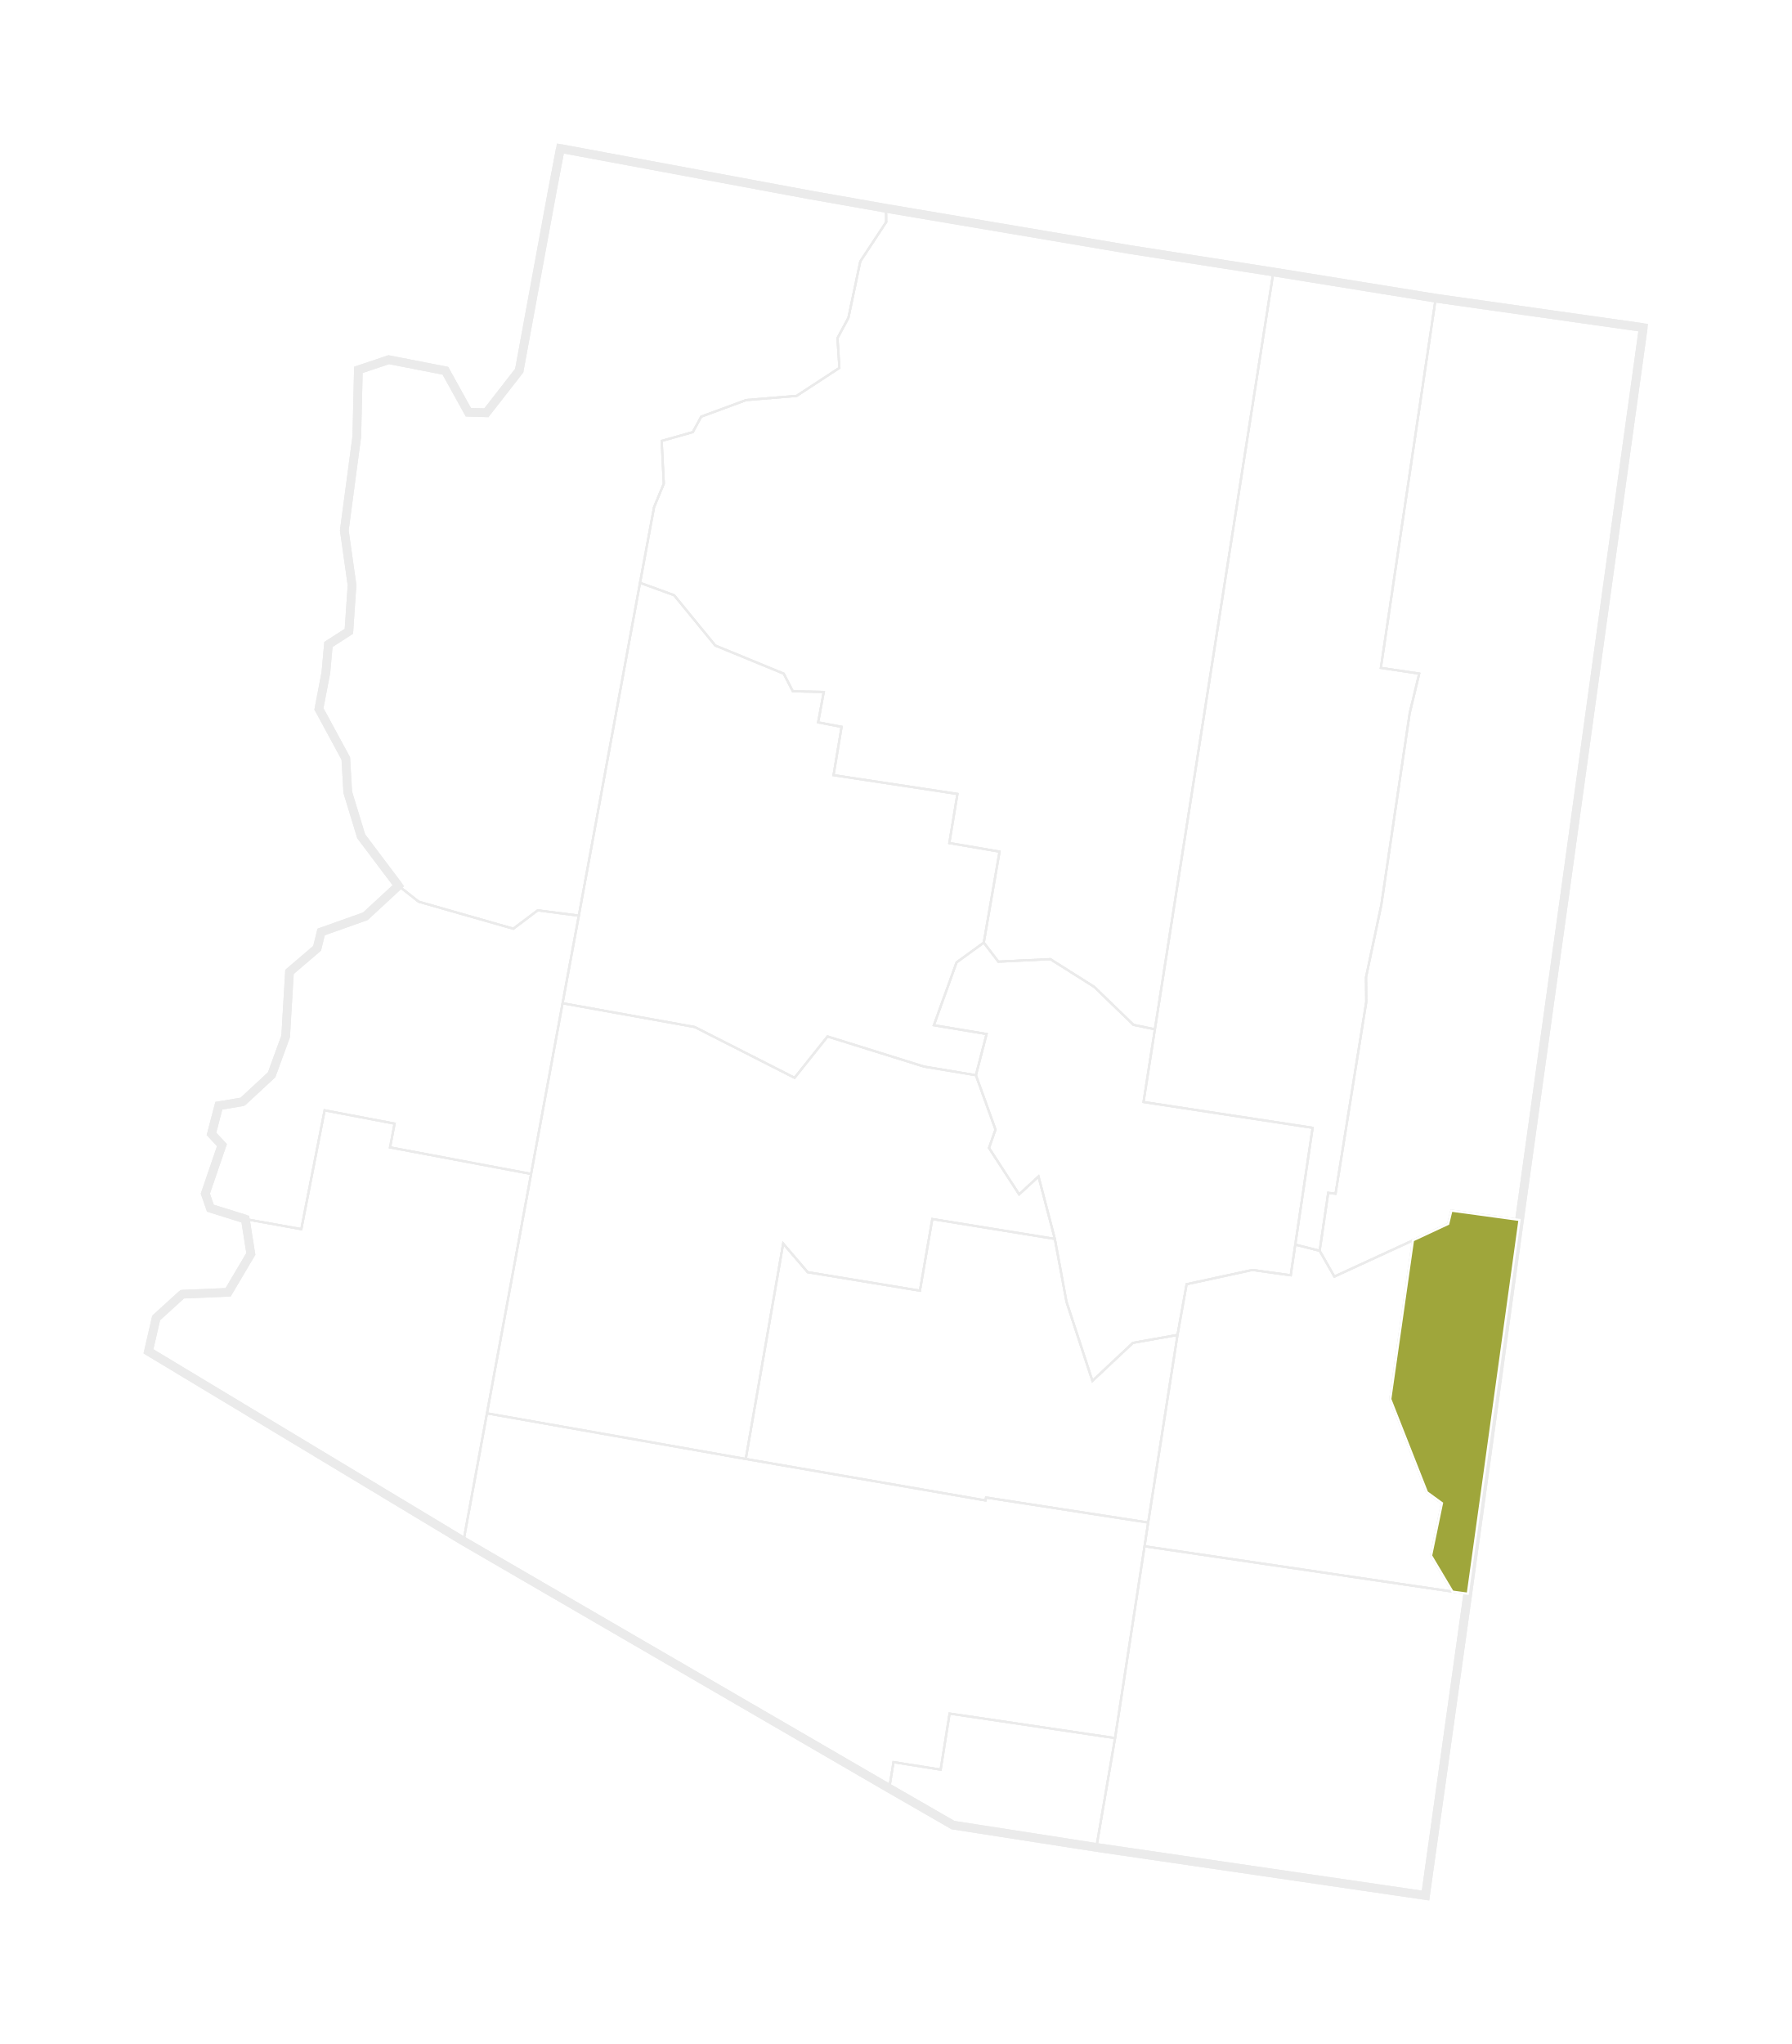
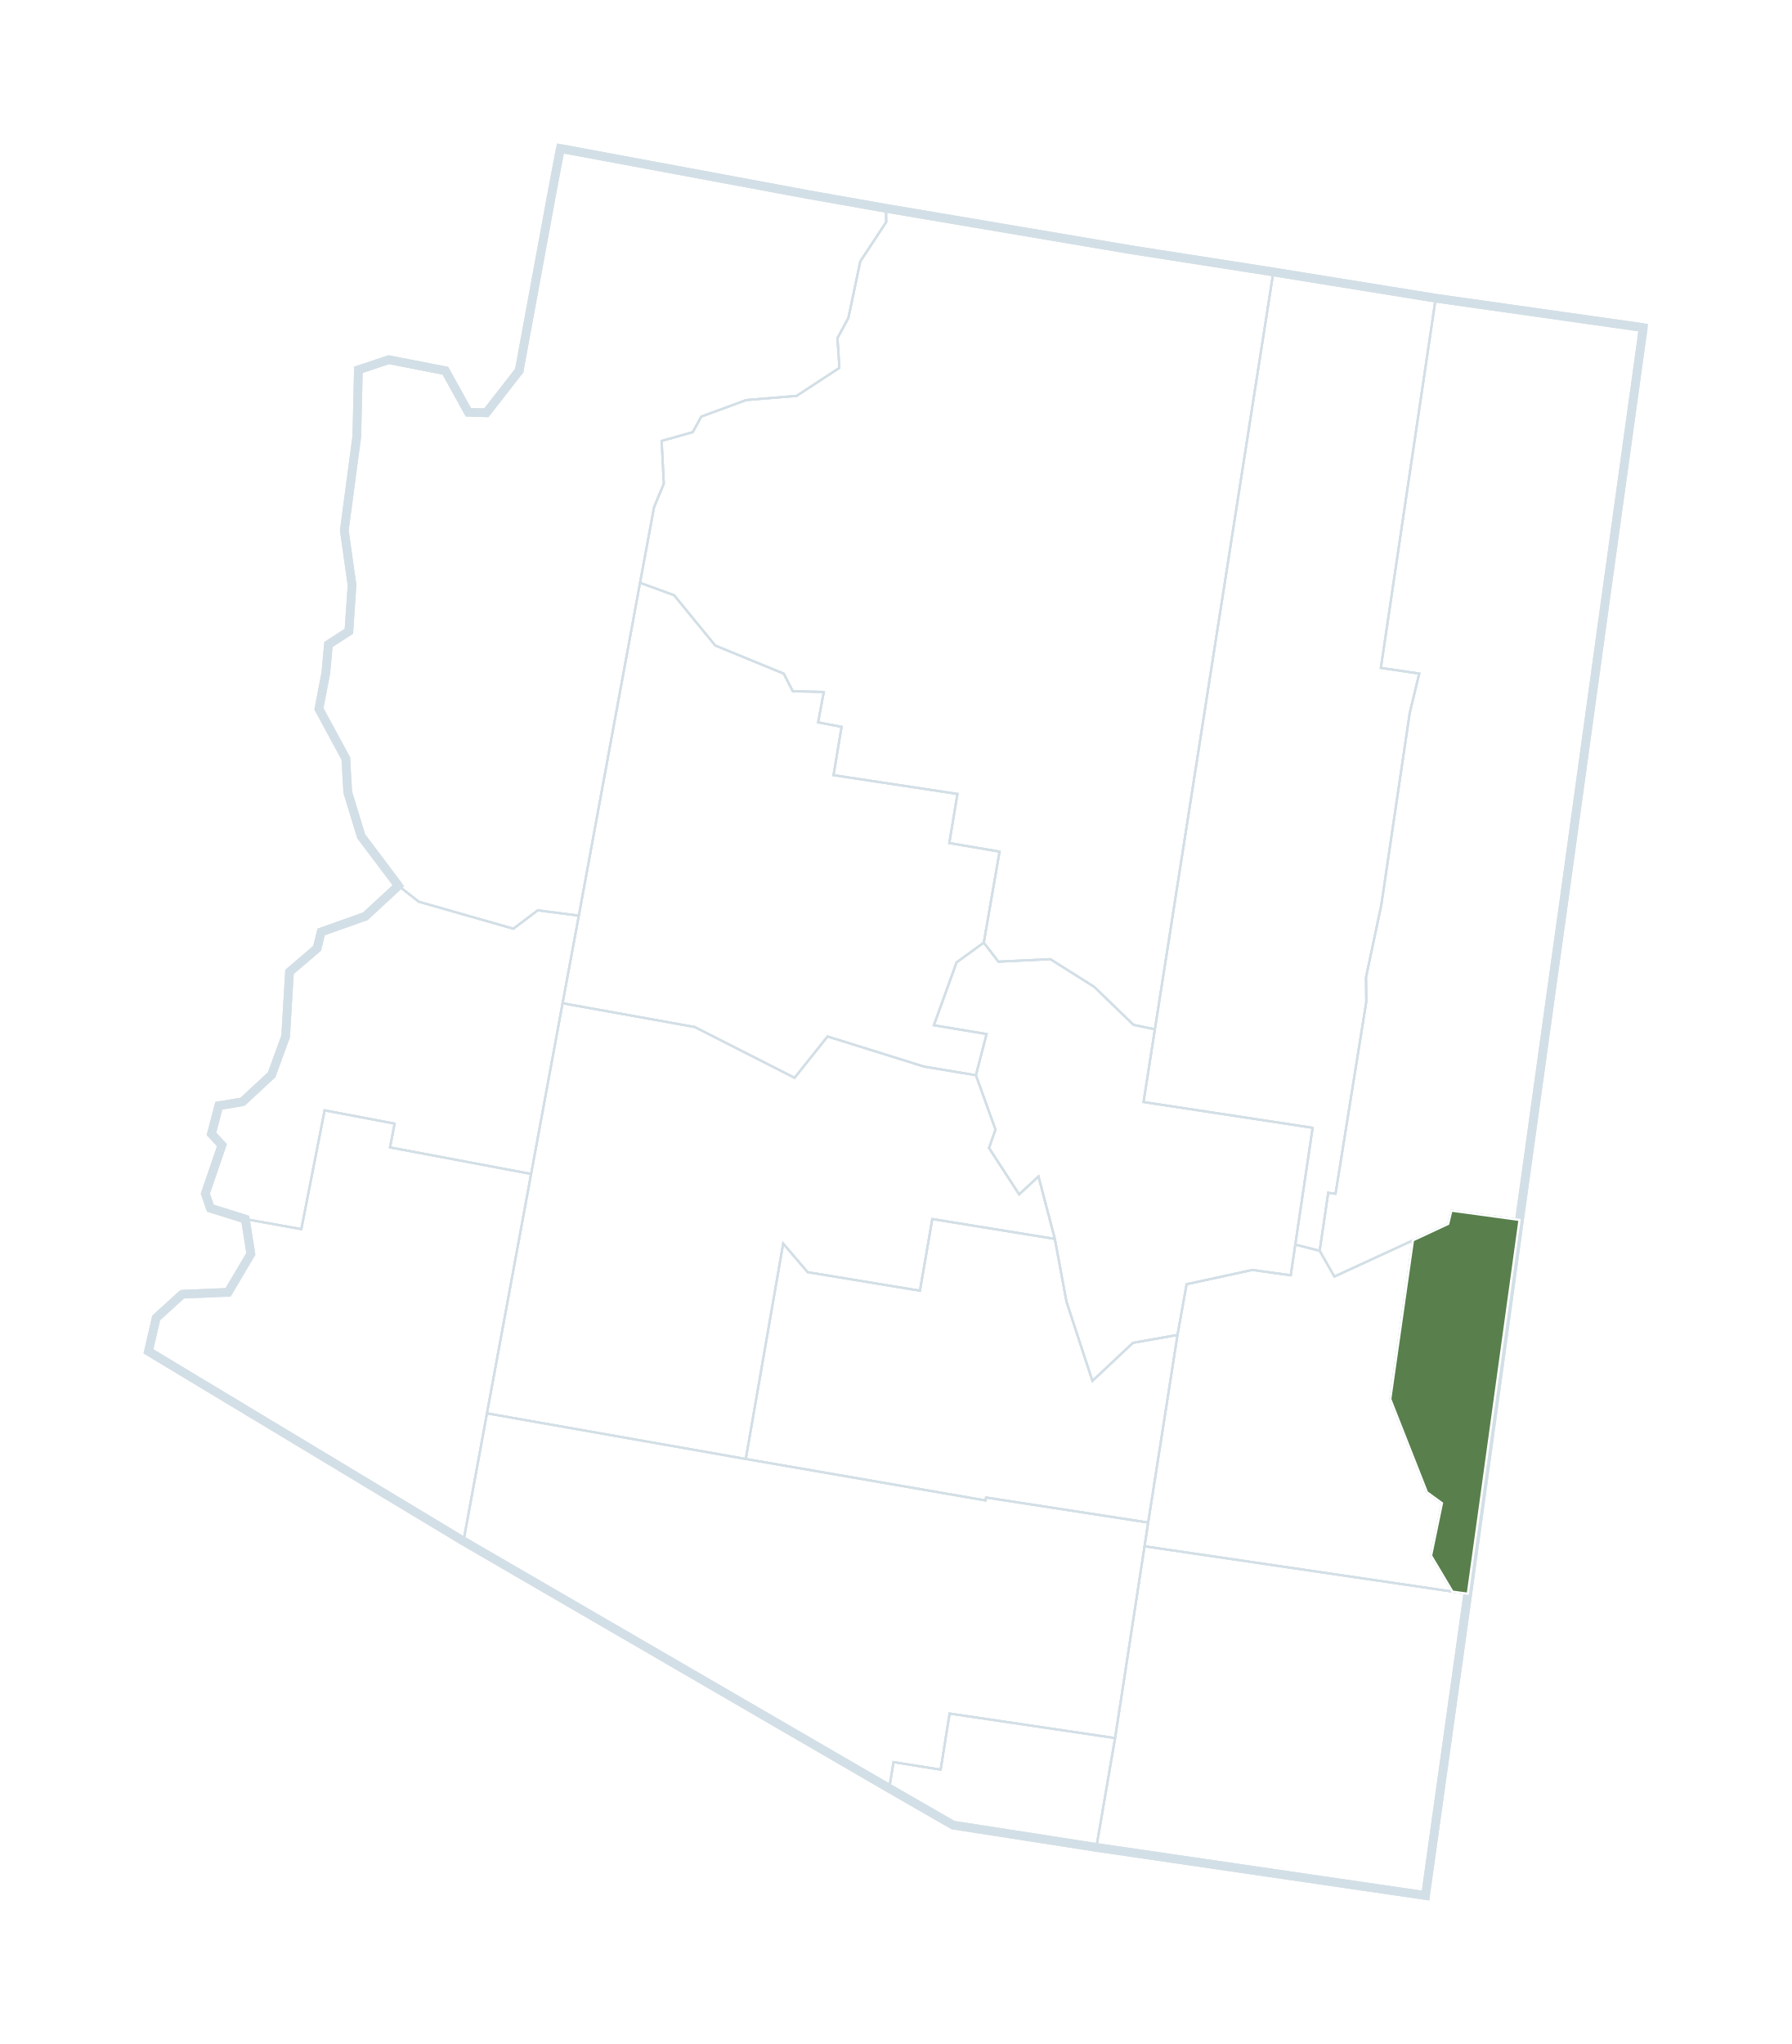
- <svg xmlns="http://www.w3.org/2000/svg" class="case_studies-map" viewBox="205.884 296.835 120.685 137.665" version="1.1" style="height:471px;text-align:center;perspective-origin:206.281px 235.5px;transform-origin:206.281px 235.5px;fill:rgba(0, 0, 0, 0);stroke:rgb(235, 235, 235);stroke-width:0.5px;">
-   <g data-url="us-topology.json" data-object="states" data-mesh="true" data-filter="id === 'AZ'" class="js-loaded topology" data-type="Topology" style="height:auto;overflow-x:visible;overflow-y:visible;text-align:center;width:auto;perspective-origin:0px 0px;transform-origin:0px 0px;fill:rgba(0, 0, 0, 0);stroke:rgb(235, 235, 235);stroke-width:2px;">
-     <path d="M316.569,318.9L313.987,337.513L311.299,356.976L310.308,364.069L308.234,379L306.769,389.61L305.66,397.635L304.751,404.172L301.903,424.5L279.731,421.259L270.076,419.756L265.78,417.283L237.102,400.63L215.884,387.849L216.404,385.597L218.159,384.001L221.248,383.873L222.779,381.287L222.409,378.942L220.055,378.208L219.716,377.227L220.833,373.961L220.127,373.202L220.625,371.306L222.218,371.042L224.18,369.223L225.125,366.633L225.384,362.294L227.244,360.703L227.516,359.604L230.494,358.546L232.719,356.489L230.212,353.159L229.308,350.194L229.176,347.92L227.366,344.577L227.833,342.142L228.006,340.241L229.384,339.354L229.596,336.241L229.075,332.558L229.918,326.228L230.024,321.745L232.069,321.061L235.885,321.806L237.43,324.6L238.643,324.636L240.857,321.796L243.075,309.748L243.629,306.835L260.35,309.945L265.566,310.866L281.996,313.644L291.656,315.152L302.59,316.919Z" id="AZ" class="feature zoomed" style="height:auto;overflow-x:visible;overflow-y:visible;text-align:center;width:auto;perspective-origin:0px 0px;transform-origin:0px 0px;fill:rgba(0, 0, 0, 0);stroke:rgb(235, 235, 235);stroke-width:2px;vector-effect:non-scaling-stroke;" />
-     <path d="M243.075,309.748L243.629,306.835M302.59,316.919L316.569,318.9M291.656,315.152L302.59,316.919M281.996,313.644L291.656,315.152M243.629,306.835L260.35,309.945M265.566,310.866L281.996,313.644M260.35,309.945L265.566,310.866M316.569,318.9L313.987,337.513L311.299,356.976M311.299,356.976L310.308,364.069M227.833,342.142L228.006,340.241L229.384,339.354L229.596,336.241L229.075,332.558L229.918,326.228L230.024,321.745L232.069,321.061L235.885,321.806L237.43,324.6L238.643,324.636L240.857,321.796L243.075,309.748M232.719,356.489L230.212,353.159L229.308,350.194L229.176,347.92L227.366,344.577L227.833,342.142M222.218,371.042L224.18,369.223L225.125,366.633L225.384,362.294L227.244,360.703L227.516,359.604L230.494,358.546L232.719,356.489M222.409,378.942L220.055,378.208L219.716,377.227L220.833,373.961L220.127,373.202L220.625,371.306L222.218,371.042M310.308,364.069L308.234,379L306.769,389.61L305.66,397.635M237.102,400.63L215.884,387.849L216.404,385.597L218.159,384.001M218.159,384.001L221.248,383.873L222.779,381.287L222.409,378.942M265.78,417.283L237.102,400.63M305.66,397.635L304.751,404.172L301.903,424.5L279.731,421.259M279.731,421.259L270.076,419.756L265.78,417.283" class="mesh" style="height:auto;overflow-x:visible;overflow-y:visible;text-align:center;width:auto;perspective-origin:0px 0px;transform-origin:0px 0px;fill:rgba(0, 0, 0, 0);stroke:rgb(235, 235, 235);stroke-width:2px;vector-effect:non-scaling-stroke;" />
+ <svg xmlns="http://www.w3.org/2000/svg" class="case_studies-map" viewBox="205.884 296.835 120.685 137.665" version="1.1" style="height:471px;text-align:center;perspective-origin:206.281px 235.5px;transform-origin:206.281px 235.5px;fill:rgba(0, 0, 0, 0);stroke:rgb(211, 223, 230);stroke-width:0.5px;">
+   <g data-url="us-topology.json" data-object="states" data-mesh="true" data-filter="id === 'AZ'" class="js-loaded topology" data-type="Topology" style="height:auto;overflow-x:visible;overflow-y:visible;text-align:center;width:auto;perspective-origin:0px 0px;transform-origin:0px 0px;fill:rgba(0, 0, 0, 0);stroke:rgb(211, 223, 230);stroke-width:2px;">
+     <path d="M316.569,318.9L313.987,337.513L311.299,356.976L310.308,364.069L308.234,379L306.769,389.61L305.66,397.635L304.751,404.172L301.903,424.5L279.731,421.259L270.076,419.756L265.78,417.283L237.102,400.63L215.884,387.849L216.404,385.597L218.159,384.001L221.248,383.873L222.779,381.287L222.409,378.942L220.055,378.208L219.716,377.227L220.833,373.961L220.127,373.202L220.625,371.306L222.218,371.042L224.18,369.223L225.125,366.633L225.384,362.294L227.244,360.703L227.516,359.604L230.494,358.546L232.719,356.489L230.212,353.159L229.308,350.194L229.176,347.92L227.366,344.577L227.833,342.142L228.006,340.241L229.384,339.354L229.596,336.241L229.075,332.558L229.918,326.228L230.024,321.745L232.069,321.061L235.885,321.806L237.43,324.6L238.643,324.636L240.857,321.796L243.075,309.748L243.629,306.835L260.35,309.945L265.566,310.866L281.996,313.644L291.656,315.152L302.59,316.919Z" id="AZ" class="feature zoomed" style="height:auto;overflow-x:visible;overflow-y:visible;text-align:center;width:auto;perspective-origin:0px 0px;transform-origin:0px 0px;fill:rgba(0, 0, 0, 0);stroke:rgb(211, 223, 230);stroke-width:2px;vector-effect:non-scaling-stroke;" />
+     <path d="M243.075,309.748L243.629,306.835M302.59,316.919L316.569,318.9M291.656,315.152L302.59,316.919M281.996,313.644L291.656,315.152M243.629,306.835L260.35,309.945M265.566,310.866L281.996,313.644M260.35,309.945L265.566,310.866M316.569,318.9L313.987,337.513L311.299,356.976M311.299,356.976L310.308,364.069M227.833,342.142L228.006,340.241L229.384,339.354L229.596,336.241L229.075,332.558L229.918,326.228L230.024,321.745L232.069,321.061L235.885,321.806L237.43,324.6L238.643,324.636L240.857,321.796L243.075,309.748M232.719,356.489L230.212,353.159L229.308,350.194L229.176,347.92L227.366,344.577L227.833,342.142M222.218,371.042L224.18,369.223L225.125,366.633L225.384,362.294L227.244,360.703L227.516,359.604L230.494,358.546L232.719,356.489M222.409,378.942L220.055,378.208L219.716,377.227L220.833,373.961L220.127,373.202L220.625,371.306L222.218,371.042M310.308,364.069L308.234,379L306.769,389.61L305.66,397.635M237.102,400.63L215.884,387.849L216.404,385.597L218.159,384.001M218.159,384.001L221.248,383.873L222.779,381.287L222.409,378.942M265.78,417.283L237.102,400.63M305.66,397.635L304.751,404.172L301.903,424.5L279.731,421.259M279.731,421.259L270.076,419.756L265.78,417.283" class="mesh" style="height:auto;overflow-x:visible;overflow-y:visible;text-align:center;width:auto;perspective-origin:0px 0px;transform-origin:0px 0px;fill:rgba(0, 0, 0, 0);stroke:rgb(211, 223, 230);stroke-width:2px;vector-effect:non-scaling-stroke;" />
  </g>
-   <g data-url="us-topology.json" data-object="counties" data-filter="properties.state === 'AZ'" data-mesh="true" class="js-loaded topology" data-type="Topology" style="height:auto;overflow-x:visible;overflow-y:visible;text-align:center;width:auto;perspective-origin:0px 0px;transform-origin:0px 0px;fill:rgba(0, 0, 0, 0);stroke:rgb(235, 235, 235);stroke-width:0.5px;">
-     <path d="M302.59,316.919L298.895,341.818L301.479,342.202L300.838,344.862L298.924,357.793L297.896,362.652L297.912,364.314L295.843,377.233L295.349,377.17L294.774,381.076L293.131,380.661L294.299,372.793L282.909,371.057L283.675,366.157L291.656,315.152Z" id="4017" class="feature" style="height:auto;overflow-x:visible;overflow-y:visible;text-align:center;width:auto;perspective-origin:0px 0px;transform-origin:0px 0px;fill:rgba(0, 0, 0, 0);stroke:rgb(235, 235, 235);stroke-width:0.5px;vector-effect:non-scaling-stroke;" />
-     <path d="M291.656,315.152L283.675,366.157L282.236,365.861L279.589,363.301L276.633,361.435L273.133,361.604L272.149,360.321L273.211,354.193L269.827,353.615L270.375,350.307L262.028,349.043L262.571,345.786L260.991,345.489L261.371,343.438L259.286,343.392L258.674,342.206L254.062,340.311L251.288,336.922L248.995,336.087L249.94,330.993L250.598,329.41L250.451,326.532L252.547,325.939L253.12,324.894L256.145,323.779L259.541,323.499L262.423,321.613L262.295,319.608L263.03,318.241L263.831,314.441L265.576,311.791L265.566,310.866L281.996,313.645Z" id="4005" class="feature" style="height:auto;overflow-x:visible;overflow-y:visible;text-align:center;width:auto;perspective-origin:0px 0px;transform-origin:0px 0px;fill:rgba(0, 0, 0, 0);stroke:rgb(235, 235, 235);stroke-width:0.5px;vector-effect:non-scaling-stroke;" />
-     <path d="M316.569,318.9L313.987,337.513L311.299,356.976L310.308,364.069L308.234,379L303.647,378.374L303.432,379.265L301.059,380.373L295.764,382.813L294.774,381.076L295.349,377.17L295.843,377.233L297.912,364.314L297.896,362.652L298.924,357.793L300.838,344.862L301.479,342.202L298.895,341.818L302.59,316.919Z" id="4001" class="feature" style="height:auto;overflow-x:visible;overflow-y:visible;text-align:center;width:auto;perspective-origin:0px 0px;transform-origin:0px 0px;fill:rgba(0, 0, 0, 0);stroke:rgb(235, 235, 235);stroke-width:0.5px;vector-effect:non-scaling-stroke;" />
-     <path d="M272.149,360.321L270.316,361.654L268.787,365.886L272.338,366.477L271.619,369.251L268.126,368.671L261.625,366.643L259.404,369.425L252.68,366.005L243.778,364.405L244.872,358.504L248.995,336.087L251.288,336.922L254.062,340.311L258.674,342.206L259.286,343.392L261.371,343.438L260.991,345.489L262.571,345.786L262.028,349.043L270.375,350.307L269.827,353.615L273.211,354.193Z" id="4025" class="feature" style="height:auto;overflow-x:visible;overflow-y:visible;text-align:center;width:auto;perspective-origin:0px 0px;transform-origin:0px 0px;fill:rgba(0, 0, 0, 0);stroke:rgb(235, 235, 235);stroke-width:0.5px;vector-effect:non-scaling-stroke;" />
-     <path d="M283.675,366.157L282.909,371.057L294.299,372.793L293.131,380.661L292.825,382.726L290.239,382.368L285.811,383.328L285.198,386.743L282.194,387.278L279.467,389.839L277.721,384.512L276.936,380.277L275.835,376.071L274.53,377.275L272.501,374.151L272.938,372.913L271.619,369.251L272.338,366.477L268.787,365.886L270.316,361.654L272.149,360.321L273.133,361.604L276.633,361.435L279.589,363.301L282.236,365.861Z" id="4007" class="feature" style="height:auto;overflow-x:visible;overflow-y:visible;text-align:center;width:auto;perspective-origin:0px 0px;transform-origin:0px 0px;fill:rgba(0, 0, 0, 0);stroke:rgb(235, 235, 235);stroke-width:0.5px;vector-effect:non-scaling-stroke;" />
-     <path d="M244.872,358.504L243.778,364.405L241.658,375.9L232.156,374.113L232.463,372.512L227.749,371.617L226.18,379.618L222.409,378.942L220.055,378.208L219.716,377.227L220.833,373.961L220.127,373.202L220.625,371.306L222.218,371.042L224.18,369.223L225.125,366.633L225.384,362.294L227.244,360.703L227.516,359.604L230.494,358.546L232.719,356.489L234.089,357.566L240.46,359.384L242.105,358.147Z" id="4012" class="feature" style="height:auto;overflow-x:visible;overflow-y:visible;text-align:center;width:auto;perspective-origin:0px 0px;transform-origin:0px 0px;fill:rgba(0, 0, 0, 0);stroke:rgb(235, 235, 235);stroke-width:0.5px;vector-effect:non-scaling-stroke;" />
-     <path d="M271.619,369.251L272.938,372.913L272.501,374.151L274.53,377.275L275.835,376.071L276.936,380.277L268.681,378.938L267.849,383.764L260.284,382.517L258.637,380.589L256.117,395.098L238.684,392.025L241.658,375.9L243.778,364.405L252.68,366.005L259.404,369.425L261.625,366.643L268.126,368.671Z" id="4013" class="feature" style="height:auto;overflow-x:visible;overflow-y:visible;text-align:center;width:auto;perspective-origin:0px 0px;transform-origin:0px 0px;fill:rgba(0, 0, 0, 0);stroke:rgb(235, 235, 235);stroke-width:0.5px;vector-effect:non-scaling-stroke;" />
-     <path d="M308.234,379L306.768,389.611L305.66,397.635L304.751,404.172L303.72,404.03L302.28,401.611L303.013,398.073L302.002,397.338L299.531,391.065L301.059,380.373L303.432,379.265L303.647,378.374Z" id="4011" class="feature" style="height:auto;overflow-x:visible;overflow-y:visible;text-align:center;width:auto;perspective-origin:0px 0px;transform-origin:0px 0px;fill:rgba(0, 0, 0, 0);stroke:rgb(235, 235, 235);stroke-width:0.5px;vector-effect:non-scaling-stroke;" />
-     <path d="M301.059,380.373L299.531,391.065L302.002,397.338L303.013,398.073L302.28,401.611L303.72,404.03L282.977,400.978L283.222,399.379L285.198,386.743L285.811,383.328L290.239,382.368L292.825,382.726L293.131,380.661L294.774,381.076L295.764,382.813Z" id="4009" class="feature" style="height:auto;overflow-x:visible;overflow-y:visible;text-align:center;width:auto;perspective-origin:0px 0px;transform-origin:0px 0px;fill:rgba(0, 0, 0, 0);stroke:rgb(235, 235, 235);stroke-width:0.5px;vector-effect:non-scaling-stroke;" />
-     <path d="M241.658,375.9L238.684,392.025L237.102,400.63L215.884,387.85L216.404,385.597L218.159,384.002L221.248,383.873L222.779,381.287L222.409,378.942L226.18,379.618L227.749,371.617L232.463,372.512L232.156,374.113Z" id="4027" class="feature" style="height:auto;overflow-x:visible;overflow-y:visible;text-align:center;width:auto;perspective-origin:0px 0px;transform-origin:0px 0px;fill:rgba(0, 0, 0, 0);stroke:rgb(235, 235, 235);stroke-width:0.5px;vector-effect:non-scaling-stroke;" />
-     <path d="M276.936,380.277L277.721,384.512L279.467,389.839L282.194,387.278L285.198,386.743L283.222,399.379L272.301,397.693L272.269,397.891L256.117,395.098L258.637,380.589L260.284,382.517L267.849,383.764L268.681,378.938Z" id="4021" class="feature" style="height:auto;overflow-x:visible;overflow-y:visible;text-align:center;width:auto;perspective-origin:0px 0px;transform-origin:0px 0px;fill:rgba(0, 0, 0, 0);stroke:rgb(235, 235, 235);stroke-width:0.5px;vector-effect:non-scaling-stroke;" />
-     <path d="M283.222,399.379L282.977,400.978L280.992,413.896L269.846,412.245L269.244,416.02L266.068,415.516L265.78,417.284L237.102,400.63L238.684,392.025L256.117,395.098L272.269,397.891L272.301,397.693Z" id="4019" class="feature" style="height:auto;overflow-x:visible;overflow-y:visible;text-align:center;width:auto;perspective-origin:0px 0px;transform-origin:0px 0px;fill:rgba(0, 0, 0, 0);stroke:rgb(235, 235, 235);stroke-width:0.5px;vector-effect:non-scaling-stroke;" />
-     <path d="M303.72,404.03L304.751,404.172L301.903,424.5L279.731,421.259L280.992,413.896L282.977,400.978Z" id="4003" class="feature" style="height:auto;overflow-x:visible;overflow-y:visible;text-align:center;width:auto;perspective-origin:0px 0px;transform-origin:0px 0px;fill:rgba(0, 0, 0, 0);stroke:rgb(235, 235, 235);stroke-width:0.5px;vector-effect:non-scaling-stroke;" />
-     <path d="M280.992,413.896L279.731,421.259L270.076,419.756L265.78,417.284L266.068,415.516L269.244,416.02L269.846,412.245Z" id="4023" class="feature" style="height:auto;overflow-x:visible;overflow-y:visible;text-align:center;width:auto;perspective-origin:0px 0px;transform-origin:0px 0px;fill:rgba(0, 0, 0, 0);stroke:rgb(235, 235, 235);stroke-width:0.5px;vector-effect:non-scaling-stroke;" />
-     <path d="M265.566,310.866L265.576,311.791L263.831,314.441L263.03,318.241L262.295,319.608L262.423,321.613L259.541,323.499L256.145,323.779L253.12,324.894L252.547,325.939L250.451,326.532L250.598,329.41L249.94,330.993L248.995,336.087L244.872,358.504L242.105,358.147L240.46,359.384L234.089,357.566L232.719,356.489L230.212,353.159L229.308,350.194L229.176,347.92L227.366,344.577L227.833,342.142L228.006,340.241L229.384,339.354L229.596,336.241L229.075,332.558L229.918,326.229L230.024,321.746L232.069,321.061L235.885,321.806L237.43,324.6L238.643,324.636L240.857,321.796L243.075,309.748L243.629,306.835L260.35,309.945Z" id="4015" class="feature" style="height:auto;overflow-x:visible;overflow-y:visible;text-align:center;width:auto;perspective-origin:0px 0px;transform-origin:0px 0px;fill:rgba(0, 0, 0, 0);stroke:rgb(235, 235, 235);stroke-width:0.5px;vector-effect:non-scaling-stroke;" />
-     <path d="M243.075,309.748L243.629,306.835M302.59,316.919L316.569,318.9M281.996,313.645L291.656,315.152M243.629,306.835L260.35,309.945M248.995,336.087L249.94,330.993L250.598,329.41L250.451,326.532L252.547,325.939L253.12,324.894L256.145,323.779L259.541,323.499L262.423,321.613L262.295,319.608L263.03,318.241L263.831,314.441L265.576,311.791L265.566,310.866L281.996,313.645M260.35,309.945L265.566,310.866M301.059,380.373L295.764,382.813L294.774,381.076M294.774,381.076L293.131,380.661M293.131,380.661L294.299,372.793L282.909,371.057L283.675,366.157M283.675,366.157L282.236,365.861L279.589,363.301L276.633,361.435L273.133,361.604L272.149,360.321M244.872,358.504L248.995,336.087M316.569,318.9L313.987,337.513L311.299,356.976M311.299,356.976L310.308,364.069M303.72,404.03L302.28,401.611L303.013,398.073L302.002,397.338L299.531,391.065L301.059,380.373M227.833,342.142L228.006,340.241L229.384,339.354L229.596,336.241L229.075,332.558L229.918,326.229L230.024,321.746L232.069,321.061L235.885,321.806L237.43,324.6L238.643,324.636L240.857,321.796L243.075,309.748M232.719,356.489L230.212,353.159L229.308,350.194L229.176,347.92L227.366,344.577L227.833,342.142M276.936,380.277L275.835,376.071L274.53,377.275L272.501,374.151L272.938,372.913L271.619,369.251M271.619,369.251L268.126,368.671L261.625,366.643L259.404,369.425L252.68,366.005L243.778,364.405M222.218,371.042L224.18,369.223L225.125,366.633L225.384,362.294L227.244,360.703L227.516,359.604L230.494,358.546L232.719,356.489L234.089,357.566L240.46,359.384L242.105,358.147L244.872,358.504M283.222,399.379L285.198,386.743M285.198,386.743L282.194,387.278L279.467,389.839L277.721,384.512L276.936,380.277M238.684,392.025L241.658,375.9M218.159,384.002L221.248,383.873L222.779,381.287L222.409,378.942M222.409,378.942L220.055,378.208L219.716,377.227L220.833,373.961L220.127,373.202L220.625,371.306L222.218,371.042M283.222,399.379L272.301,397.693L272.269,397.891L256.117,395.098M256.117,395.098L238.684,392.025M310.308,364.069L308.234,379L306.768,389.611L305.66,397.635M304.751,404.172L303.72,404.03M303.72,404.03L282.977,400.978M282.977,400.978L283.222,399.379M265.78,417.284L237.102,400.63M237.102,400.63L215.884,387.85L216.404,385.597L218.159,384.002M279.731,421.259L280.992,413.896M279.731,421.259L270.076,419.756L265.78,417.284M305.66,397.635L304.751,404.172L301.903,424.5L279.731,421.259M272.149,360.321L270.316,361.654L268.787,365.886L272.338,366.477L271.619,369.251M308.234,379L303.647,378.374L303.432,379.265L301.059,380.373M243.778,364.405L241.658,375.9M241.658,375.9L232.156,374.113L232.463,372.512L227.749,371.617L226.18,379.618L222.409,378.942M280.992,413.896L269.846,412.245L269.244,416.02L266.068,415.516L265.78,417.284M291.656,315.152L302.59,316.919M302.59,316.919L298.895,341.818L301.479,342.202L300.838,344.862L298.924,357.793L297.896,362.652L297.912,364.314L295.843,377.233L295.349,377.17L294.774,381.076M283.675,366.157L291.656,315.152M272.149,360.321L273.211,354.193L269.827,353.615L270.375,350.307L262.028,349.043L262.571,345.786L260.991,345.489L261.371,343.438L259.286,343.392L258.674,342.206L254.062,340.311L251.288,336.922L248.995,336.087M243.778,364.405L244.872,358.504M293.131,380.661L292.825,382.726L290.239,382.368L285.811,383.328L285.198,386.743M276.936,380.277L268.681,378.938L267.849,383.764L260.284,382.517L258.637,380.589L256.117,395.098M238.684,392.025L237.102,400.63M282.977,400.978L280.992,413.896" class="mesh" style="height:auto;overflow-x:visible;overflow-y:visible;text-align:center;width:auto;perspective-origin:0px 0px;transform-origin:0px 0px;fill:rgba(0, 0, 0, 0);stroke:rgb(235, 235, 235);stroke-width:0.5px;vector-effect:non-scaling-stroke;" />
+   <g data-url="us-topology.json" data-object="counties" data-filter="properties.state === 'AZ'" data-mesh="true" class="js-loaded topology" data-type="Topology" style="height:auto;overflow-x:visible;overflow-y:visible;text-align:center;width:auto;perspective-origin:0px 0px;transform-origin:0px 0px;fill:rgba(0, 0, 0, 0);stroke:rgb(211, 223, 230);stroke-width:0.5px;">
+     <path d="M302.59,316.919L298.895,341.818L301.479,342.202L300.838,344.862L298.924,357.793L297.896,362.652L297.912,364.314L295.843,377.233L295.349,377.17L294.774,381.076L293.131,380.661L294.299,372.793L282.909,371.057L283.675,366.157L291.656,315.152Z" id="4017" class="feature" style="height:auto;overflow-x:visible;overflow-y:visible;text-align:center;width:auto;perspective-origin:0px 0px;transform-origin:0px 0px;fill:rgba(0, 0, 0, 0);stroke:rgb(211, 223, 230);stroke-width:0.5px;vector-effect:non-scaling-stroke;" />
+     <path d="M291.656,315.152L283.675,366.157L282.236,365.861L279.589,363.301L276.633,361.435L273.133,361.604L272.149,360.321L273.211,354.193L269.827,353.615L270.375,350.307L262.028,349.043L262.571,345.786L260.991,345.489L261.371,343.438L259.286,343.392L258.674,342.206L254.062,340.311L251.288,336.922L248.995,336.087L249.94,330.993L250.598,329.41L250.451,326.532L252.547,325.939L253.12,324.894L256.145,323.779L259.541,323.499L262.423,321.613L262.295,319.608L263.03,318.241L263.831,314.441L265.576,311.791L265.566,310.866L281.996,313.645Z" id="4005" class="feature" style="height:auto;overflow-x:visible;overflow-y:visible;text-align:center;width:auto;perspective-origin:0px 0px;transform-origin:0px 0px;fill:rgba(0, 0, 0, 0);stroke:rgb(211, 223, 230);stroke-width:0.5px;vector-effect:non-scaling-stroke;" />
+     <path d="M316.569,318.9L313.987,337.513L311.299,356.976L310.308,364.069L308.234,379L303.647,378.374L303.432,379.265L301.059,380.373L295.764,382.813L294.774,381.076L295.349,377.17L295.843,377.233L297.912,364.314L297.896,362.652L298.924,357.793L300.838,344.862L301.479,342.202L298.895,341.818L302.59,316.919Z" id="4001" class="feature" style="height:auto;overflow-x:visible;overflow-y:visible;text-align:center;width:auto;perspective-origin:0px 0px;transform-origin:0px 0px;fill:rgba(0, 0, 0, 0);stroke:rgb(211, 223, 230);stroke-width:0.5px;vector-effect:non-scaling-stroke;" />
+     <path d="M272.149,360.321L270.316,361.654L268.787,365.886L272.338,366.477L271.619,369.251L268.126,368.671L261.625,366.643L259.404,369.425L252.68,366.005L243.778,364.405L244.872,358.504L248.995,336.087L251.288,336.922L254.062,340.311L258.674,342.206L259.286,343.392L261.371,343.438L260.991,345.489L262.571,345.786L262.028,349.043L270.375,350.307L269.827,353.615L273.211,354.193Z" id="4025" class="feature" style="height:auto;overflow-x:visible;overflow-y:visible;text-align:center;width:auto;perspective-origin:0px 0px;transform-origin:0px 0px;fill:rgba(0, 0, 0, 0);stroke:rgb(211, 223, 230);stroke-width:0.5px;vector-effect:non-scaling-stroke;" />
+     <path d="M283.675,366.157L282.909,371.057L294.299,372.793L293.131,380.661L292.825,382.726L290.239,382.368L285.811,383.328L285.198,386.743L282.194,387.278L279.467,389.839L277.721,384.512L276.936,380.277L275.835,376.071L274.53,377.275L272.501,374.151L272.938,372.913L271.619,369.251L272.338,366.477L268.787,365.886L270.316,361.654L272.149,360.321L273.133,361.604L276.633,361.435L279.589,363.301L282.236,365.861Z" id="4007" class="feature" style="height:auto;overflow-x:visible;overflow-y:visible;text-align:center;width:auto;perspective-origin:0px 0px;transform-origin:0px 0px;fill:rgba(0, 0, 0, 0);stroke:rgb(211, 223, 230);stroke-width:0.5px;vector-effect:non-scaling-stroke;" />
+     <path d="M244.872,358.504L243.778,364.405L241.658,375.9L232.156,374.113L232.463,372.512L227.749,371.617L226.18,379.618L222.409,378.942L220.055,378.208L219.716,377.227L220.833,373.961L220.127,373.202L220.625,371.306L222.218,371.042L224.18,369.223L225.125,366.633L225.384,362.294L227.244,360.703L227.516,359.604L230.494,358.546L232.719,356.489L234.089,357.566L240.46,359.384L242.105,358.147Z" id="4012" class="feature" style="height:auto;overflow-x:visible;overflow-y:visible;text-align:center;width:auto;perspective-origin:0px 0px;transform-origin:0px 0px;fill:rgba(0, 0, 0, 0);stroke:rgb(211, 223, 230);stroke-width:0.5px;vector-effect:non-scaling-stroke;" />
+     <path d="M271.619,369.251L272.938,372.913L272.501,374.151L274.53,377.275L275.835,376.071L276.936,380.277L268.681,378.938L267.849,383.764L260.284,382.517L258.637,380.589L256.117,395.098L238.684,392.025L241.658,375.9L243.778,364.405L252.68,366.005L259.404,369.425L261.625,366.643L268.126,368.671Z" id="4013" class="feature" style="height:auto;overflow-x:visible;overflow-y:visible;text-align:center;width:auto;perspective-origin:0px 0px;transform-origin:0px 0px;fill:rgba(0, 0, 0, 0);stroke:rgb(211, 223, 230);stroke-width:0.5px;vector-effect:non-scaling-stroke;" />
+     <path d="M308.234,379L306.768,389.611L305.66,397.635L304.751,404.172L303.72,404.03L302.28,401.611L303.013,398.073L302.002,397.338L299.531,391.065L301.059,380.373L303.432,379.265L303.647,378.374Z" id="4011" class="feature" style="height:auto;overflow-x:visible;overflow-y:visible;text-align:center;width:auto;perspective-origin:0px 0px;transform-origin:0px 0px;fill:rgba(0, 0, 0, 0);stroke:rgb(211, 223, 230);stroke-width:0.5px;vector-effect:non-scaling-stroke;" />
+     <path d="M301.059,380.373L299.531,391.065L302.002,397.338L303.013,398.073L302.28,401.611L303.72,404.03L282.977,400.978L283.222,399.379L285.198,386.743L285.811,383.328L290.239,382.368L292.825,382.726L293.131,380.661L294.774,381.076L295.764,382.813Z" id="4009" class="feature" style="height:auto;overflow-x:visible;overflow-y:visible;text-align:center;width:auto;perspective-origin:0px 0px;transform-origin:0px 0px;fill:rgba(0, 0, 0, 0);stroke:rgb(211, 223, 230);stroke-width:0.5px;vector-effect:non-scaling-stroke;" />
+     <path d="M241.658,375.9L238.684,392.025L237.102,400.63L215.884,387.85L216.404,385.597L218.159,384.002L221.248,383.873L222.779,381.287L222.409,378.942L226.18,379.618L227.749,371.617L232.463,372.512L232.156,374.113Z" id="4027" class="feature" style="height:auto;overflow-x:visible;overflow-y:visible;text-align:center;width:auto;perspective-origin:0px 0px;transform-origin:0px 0px;fill:rgba(0, 0, 0, 0);stroke:rgb(211, 223, 230);stroke-width:0.5px;vector-effect:non-scaling-stroke;" />
+     <path d="M276.936,380.277L277.721,384.512L279.467,389.839L282.194,387.278L285.198,386.743L283.222,399.379L272.301,397.693L272.269,397.891L256.117,395.098L258.637,380.589L260.284,382.517L267.849,383.764L268.681,378.938Z" id="4021" class="feature" style="height:auto;overflow-x:visible;overflow-y:visible;text-align:center;width:auto;perspective-origin:0px 0px;transform-origin:0px 0px;fill:rgba(0, 0, 0, 0);stroke:rgb(211, 223, 230);stroke-width:0.5px;vector-effect:non-scaling-stroke;" />
+     <path d="M283.222,399.379L282.977,400.978L280.992,413.896L269.846,412.245L269.244,416.02L266.068,415.516L265.78,417.284L237.102,400.63L238.684,392.025L256.117,395.098L272.269,397.891L272.301,397.693Z" id="4019" class="feature" style="height:auto;overflow-x:visible;overflow-y:visible;text-align:center;width:auto;perspective-origin:0px 0px;transform-origin:0px 0px;fill:rgba(0, 0, 0, 0);stroke:rgb(211, 223, 230);stroke-width:0.5px;vector-effect:non-scaling-stroke;" />
+     <path d="M303.72,404.03L304.751,404.172L301.903,424.5L279.731,421.259L280.992,413.896L282.977,400.978Z" id="4003" class="feature" style="height:auto;overflow-x:visible;overflow-y:visible;text-align:center;width:auto;perspective-origin:0px 0px;transform-origin:0px 0px;fill:rgba(0, 0, 0, 0);stroke:rgb(211, 223, 230);stroke-width:0.5px;vector-effect:non-scaling-stroke;" />
+     <path d="M280.992,413.896L279.731,421.259L270.076,419.756L265.78,417.284L266.068,415.516L269.244,416.02L269.846,412.245Z" id="4023" class="feature" style="height:auto;overflow-x:visible;overflow-y:visible;text-align:center;width:auto;perspective-origin:0px 0px;transform-origin:0px 0px;fill:rgba(0, 0, 0, 0);stroke:rgb(211, 223, 230);stroke-width:0.5px;vector-effect:non-scaling-stroke;" />
+     <path d="M265.566,310.866L265.576,311.791L263.831,314.441L263.03,318.241L262.295,319.608L262.423,321.613L259.541,323.499L256.145,323.779L253.12,324.894L252.547,325.939L250.451,326.532L250.598,329.41L249.94,330.993L248.995,336.087L244.872,358.504L242.105,358.147L240.46,359.384L234.089,357.566L232.719,356.489L230.212,353.159L229.308,350.194L229.176,347.92L227.366,344.577L227.833,342.142L228.006,340.241L229.384,339.354L229.596,336.241L229.075,332.558L229.918,326.229L230.024,321.746L232.069,321.061L235.885,321.806L237.43,324.6L238.643,324.636L240.857,321.796L243.075,309.748L243.629,306.835L260.35,309.945Z" id="4015" class="feature" style="height:auto;overflow-x:visible;overflow-y:visible;text-align:center;width:auto;perspective-origin:0px 0px;transform-origin:0px 0px;fill:rgba(0, 0, 0, 0);stroke:rgb(211, 223, 230);stroke-width:0.5px;vector-effect:non-scaling-stroke;" />
+     <path d="M243.075,309.748L243.629,306.835M302.59,316.919L316.569,318.9M281.996,313.645L291.656,315.152M243.629,306.835L260.35,309.945M248.995,336.087L249.94,330.993L250.598,329.41L250.451,326.532L252.547,325.939L253.12,324.894L256.145,323.779L259.541,323.499L262.423,321.613L262.295,319.608L263.03,318.241L263.831,314.441L265.576,311.791L265.566,310.866L281.996,313.645M260.35,309.945L265.566,310.866M301.059,380.373L295.764,382.813L294.774,381.076M294.774,381.076L293.131,380.661M293.131,380.661L294.299,372.793L282.909,371.057L283.675,366.157M283.675,366.157L282.236,365.861L279.589,363.301L276.633,361.435L273.133,361.604L272.149,360.321M244.872,358.504L248.995,336.087M316.569,318.9L313.987,337.513L311.299,356.976M311.299,356.976L310.308,364.069M303.72,404.03L302.28,401.611L303.013,398.073L302.002,397.338L299.531,391.065L301.059,380.373M227.833,342.142L228.006,340.241L229.384,339.354L229.596,336.241L229.075,332.558L229.918,326.229L230.024,321.746L232.069,321.061L235.885,321.806L237.43,324.6L238.643,324.636L240.857,321.796L243.075,309.748M232.719,356.489L230.212,353.159L229.308,350.194L229.176,347.92L227.366,344.577L227.833,342.142M276.936,380.277L275.835,376.071L274.53,377.275L272.501,374.151L272.938,372.913L271.619,369.251M271.619,369.251L268.126,368.671L261.625,366.643L259.404,369.425L252.68,366.005L243.778,364.405M222.218,371.042L224.18,369.223L225.125,366.633L225.384,362.294L227.244,360.703L227.516,359.604L230.494,358.546L232.719,356.489L234.089,357.566L240.46,359.384L242.105,358.147L244.872,358.504M283.222,399.379L285.198,386.743M285.198,386.743L282.194,387.278L279.467,389.839L277.721,384.512L276.936,380.277M238.684,392.025L241.658,375.9M218.159,384.002L221.248,383.873L222.779,381.287L222.409,378.942M222.409,378.942L220.055,378.208L219.716,377.227L220.833,373.961L220.127,373.202L220.625,371.306L222.218,371.042M283.222,399.379L272.301,397.693L272.269,397.891L256.117,395.098M256.117,395.098L238.684,392.025M310.308,364.069L308.234,379L306.768,389.611L305.66,397.635M304.751,404.172L303.72,404.03M303.72,404.03L282.977,400.978M282.977,400.978L283.222,399.379M265.78,417.284L237.102,400.63M237.102,400.63L215.884,387.85L216.404,385.597L218.159,384.002M279.731,421.259L280.992,413.896M279.731,421.259L270.076,419.756L265.78,417.284M305.66,397.635L304.751,404.172L301.903,424.5L279.731,421.259M272.149,360.321L270.316,361.654L268.787,365.886L272.338,366.477L271.619,369.251M308.234,379L303.647,378.374L303.432,379.265L301.059,380.373M243.778,364.405L241.658,375.9M241.658,375.9L232.156,374.113L232.463,372.512L227.749,371.617L226.18,379.618L222.409,378.942M280.992,413.896L269.846,412.245L269.244,416.02L266.068,415.516L265.78,417.284M291.656,315.152L302.59,316.919M302.59,316.919L298.895,341.818L301.479,342.202L300.838,344.862L298.924,357.793L297.896,362.652L297.912,364.314L295.843,377.233L295.349,377.17L294.774,381.076M283.675,366.157L291.656,315.152M272.149,360.321L273.211,354.193L269.827,353.615L270.375,350.307L262.028,349.043L262.571,345.786L260.991,345.489L261.371,343.438L259.286,343.392L258.674,342.206L254.062,340.311L251.288,336.922L248.995,336.087M243.778,364.405L244.872,358.504M293.131,380.661L292.825,382.726L290.239,382.368L285.811,383.328L285.198,386.743M276.936,380.277L268.681,378.938L267.849,383.764L260.284,382.517L258.637,380.589L256.117,395.098M238.684,392.025L237.102,400.63M282.977,400.978L280.992,413.896" class="mesh" style="height:auto;overflow-x:visible;overflow-y:visible;text-align:center;width:auto;perspective-origin:0px 0px;transform-origin:0px 0px;fill:rgba(0, 0, 0, 0);stroke:rgb(211, 223, 230);stroke-width:0.5px;vector-effect:non-scaling-stroke;" />
  </g>
-   <g data-url="us-topology.json" data-object="counties" data-filter="properties.state === 'AZ' &amp;&amp; properties.name.match(/Greenlee/)" class="case_studies-selected_counties js-loaded topology" data-type="Topology" style="height:auto;overflow-x:visible;overflow-y:visible;text-align:center;width:auto;perspective-origin:0px 0px;transform-origin:0px 0px;fill:rgba(0, 0, 0, 0);stroke:rgb(235, 235, 235);stroke-width:0.5px;">
-     <path d="M308.234,379L306.768,389.612L305.66,397.635L304.751,404.172L303.72,404.03L302.28,401.611L303.013,398.073L302.002,397.338L299.531,391.065L301.059,380.373L303.432,379.266L303.647,378.374Z" id="4011" class="feature" style="height:auto;overflow-x:visible;overflow-y:visible;text-align:center;width:auto;perspective-origin:0px 0px;transform-origin:0px 0px;fill:rgb(159, 166, 59);stroke:rgb(255, 255, 255);stroke-width:0.5px;vector-effect:non-scaling-stroke;" />
+   <g data-url="us-topology.json" data-object="counties" data-filter="properties.state === 'AZ' &amp;&amp; properties.name.match(/Greenlee/)" class="case_studies-selected_counties js-loaded topology" data-type="Topology" style="height:auto;overflow-x:visible;overflow-y:visible;text-align:center;width:auto;perspective-origin:0px 0px;transform-origin:0px 0px;fill:rgba(0, 0, 0, 0);stroke:rgb(211, 223, 230);stroke-width:0.5px;">
+     <path d="M308.234,379L306.768,389.612L305.66,397.635L304.751,404.172L303.72,404.03L302.28,401.611L303.013,398.073L302.002,397.338L299.531,391.065L301.059,380.373L303.432,379.266L303.647,378.374Z" id="4011" class="feature" style="height:auto;overflow-x:visible;overflow-y:visible;text-align:center;width:auto;perspective-origin:0px 0px;transform-origin:0px 0px;fill:rgb(88, 127, 76);stroke:rgb(255, 255, 255);stroke-width:0.5px;vector-effect:non-scaling-stroke;" />
  </g>
</svg>
